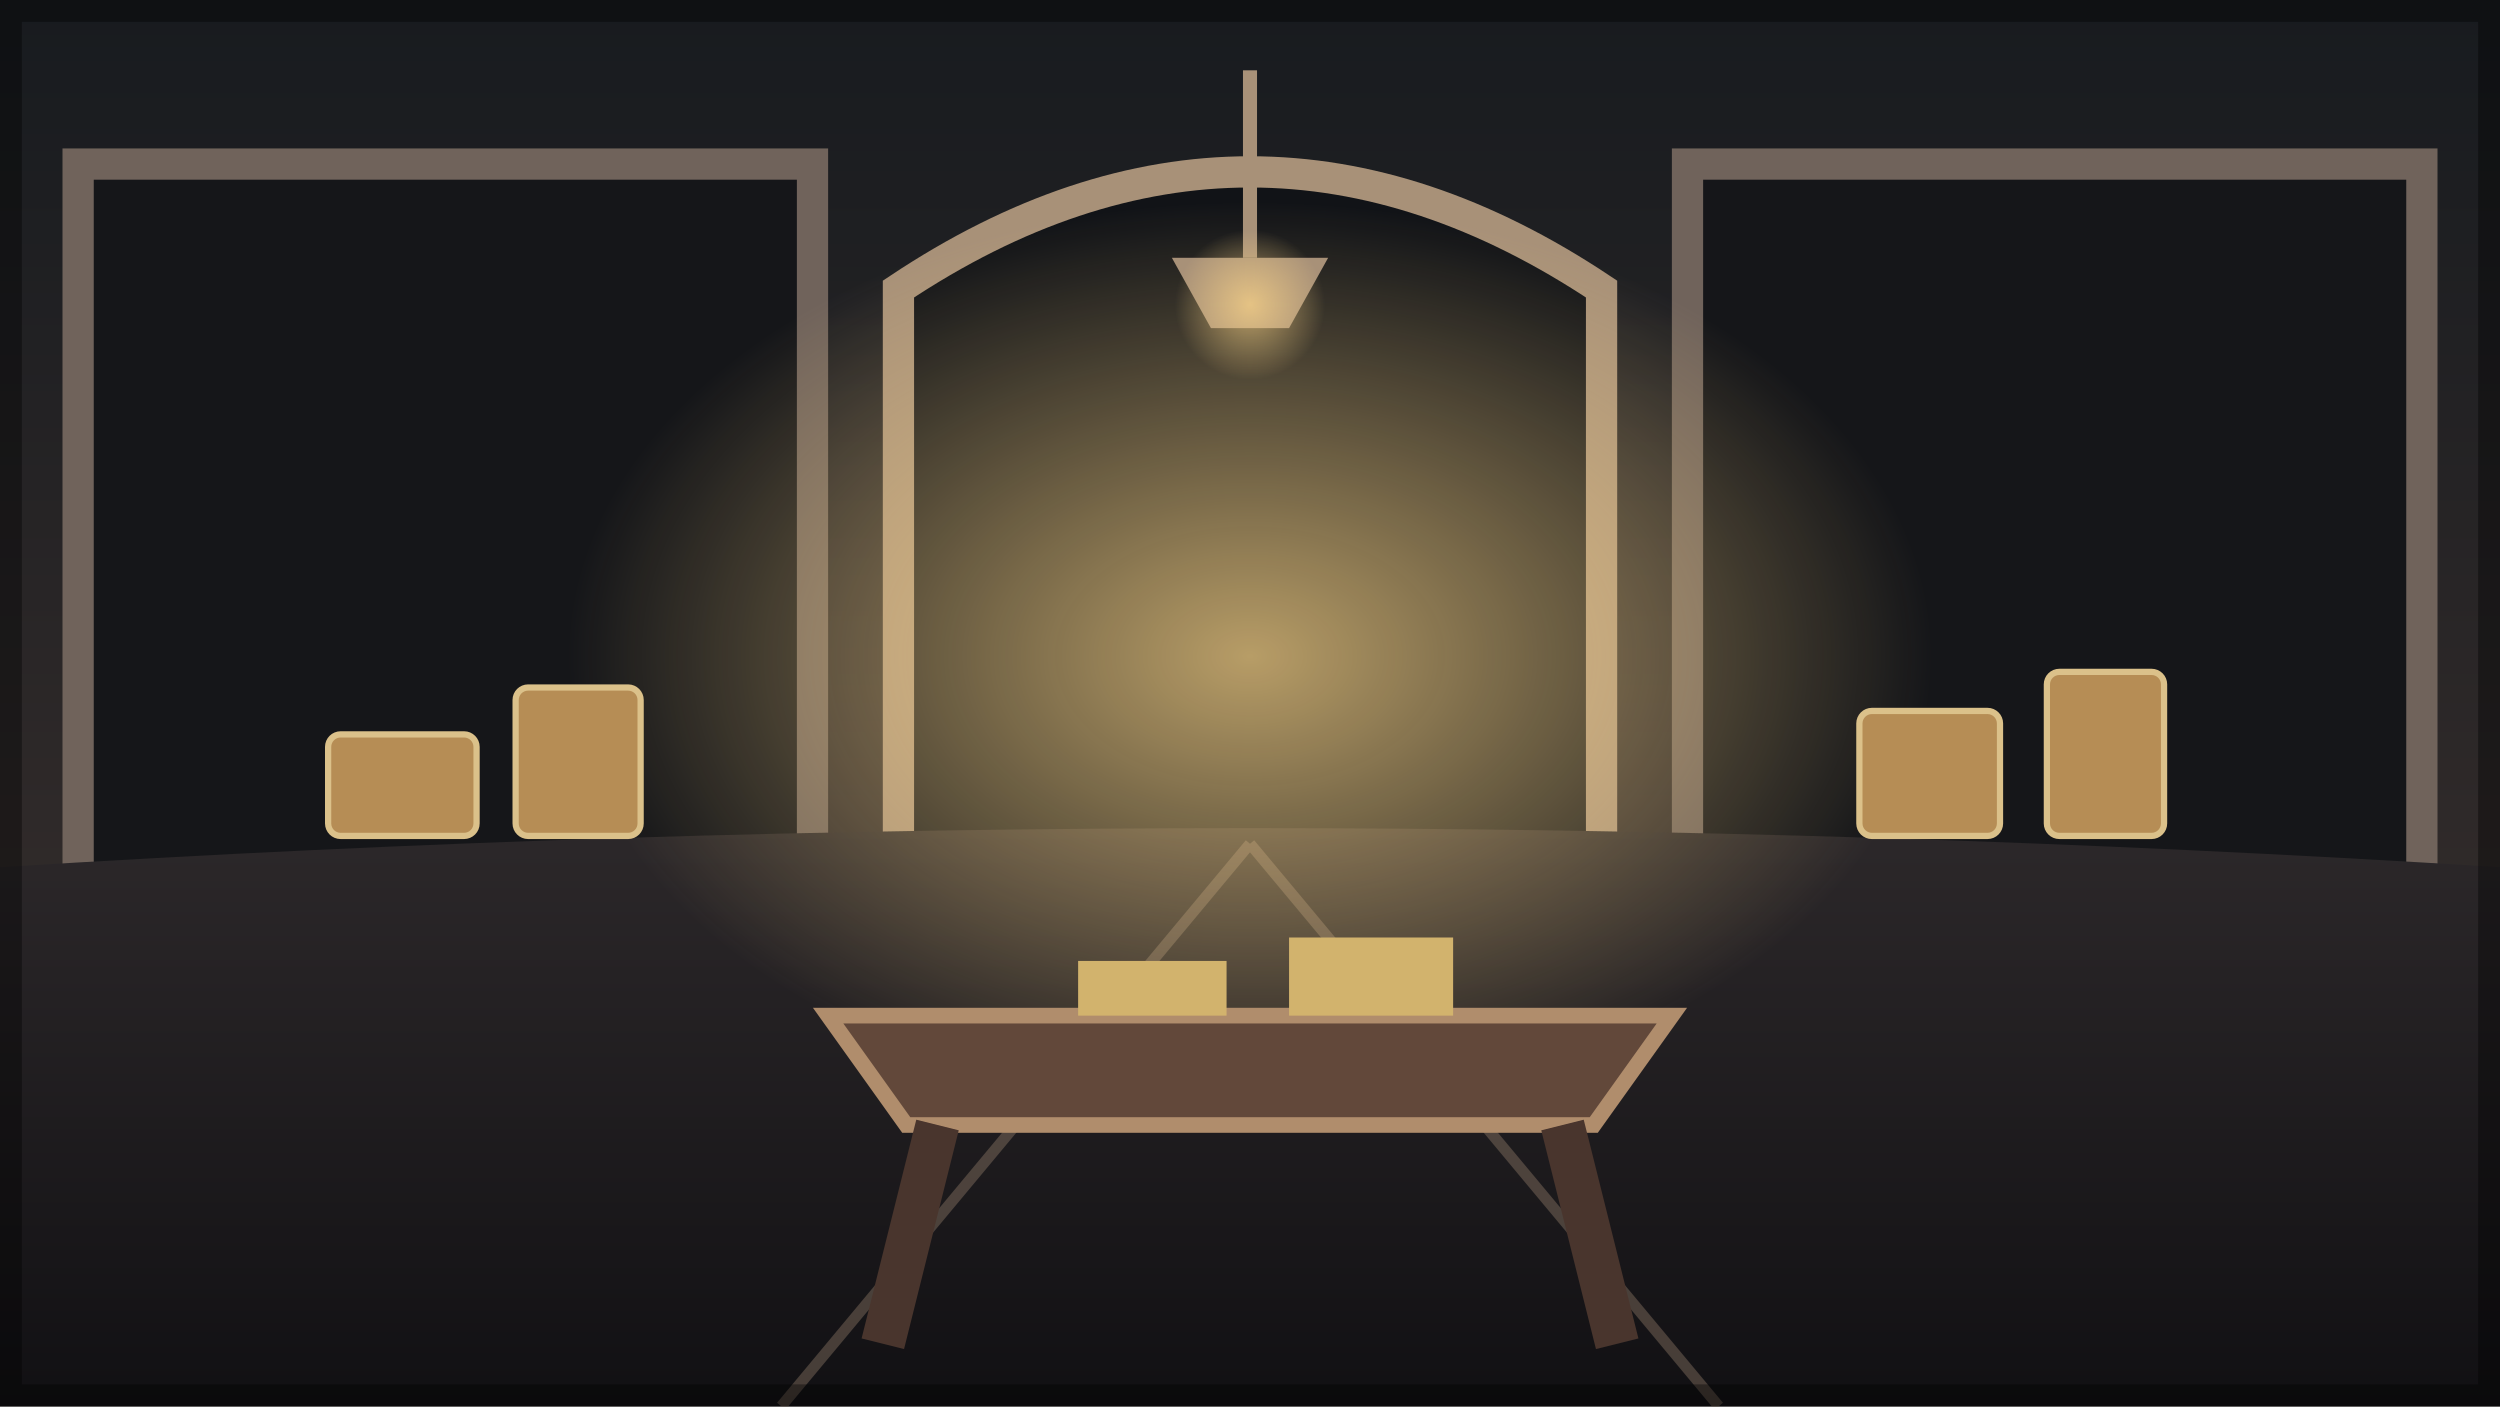
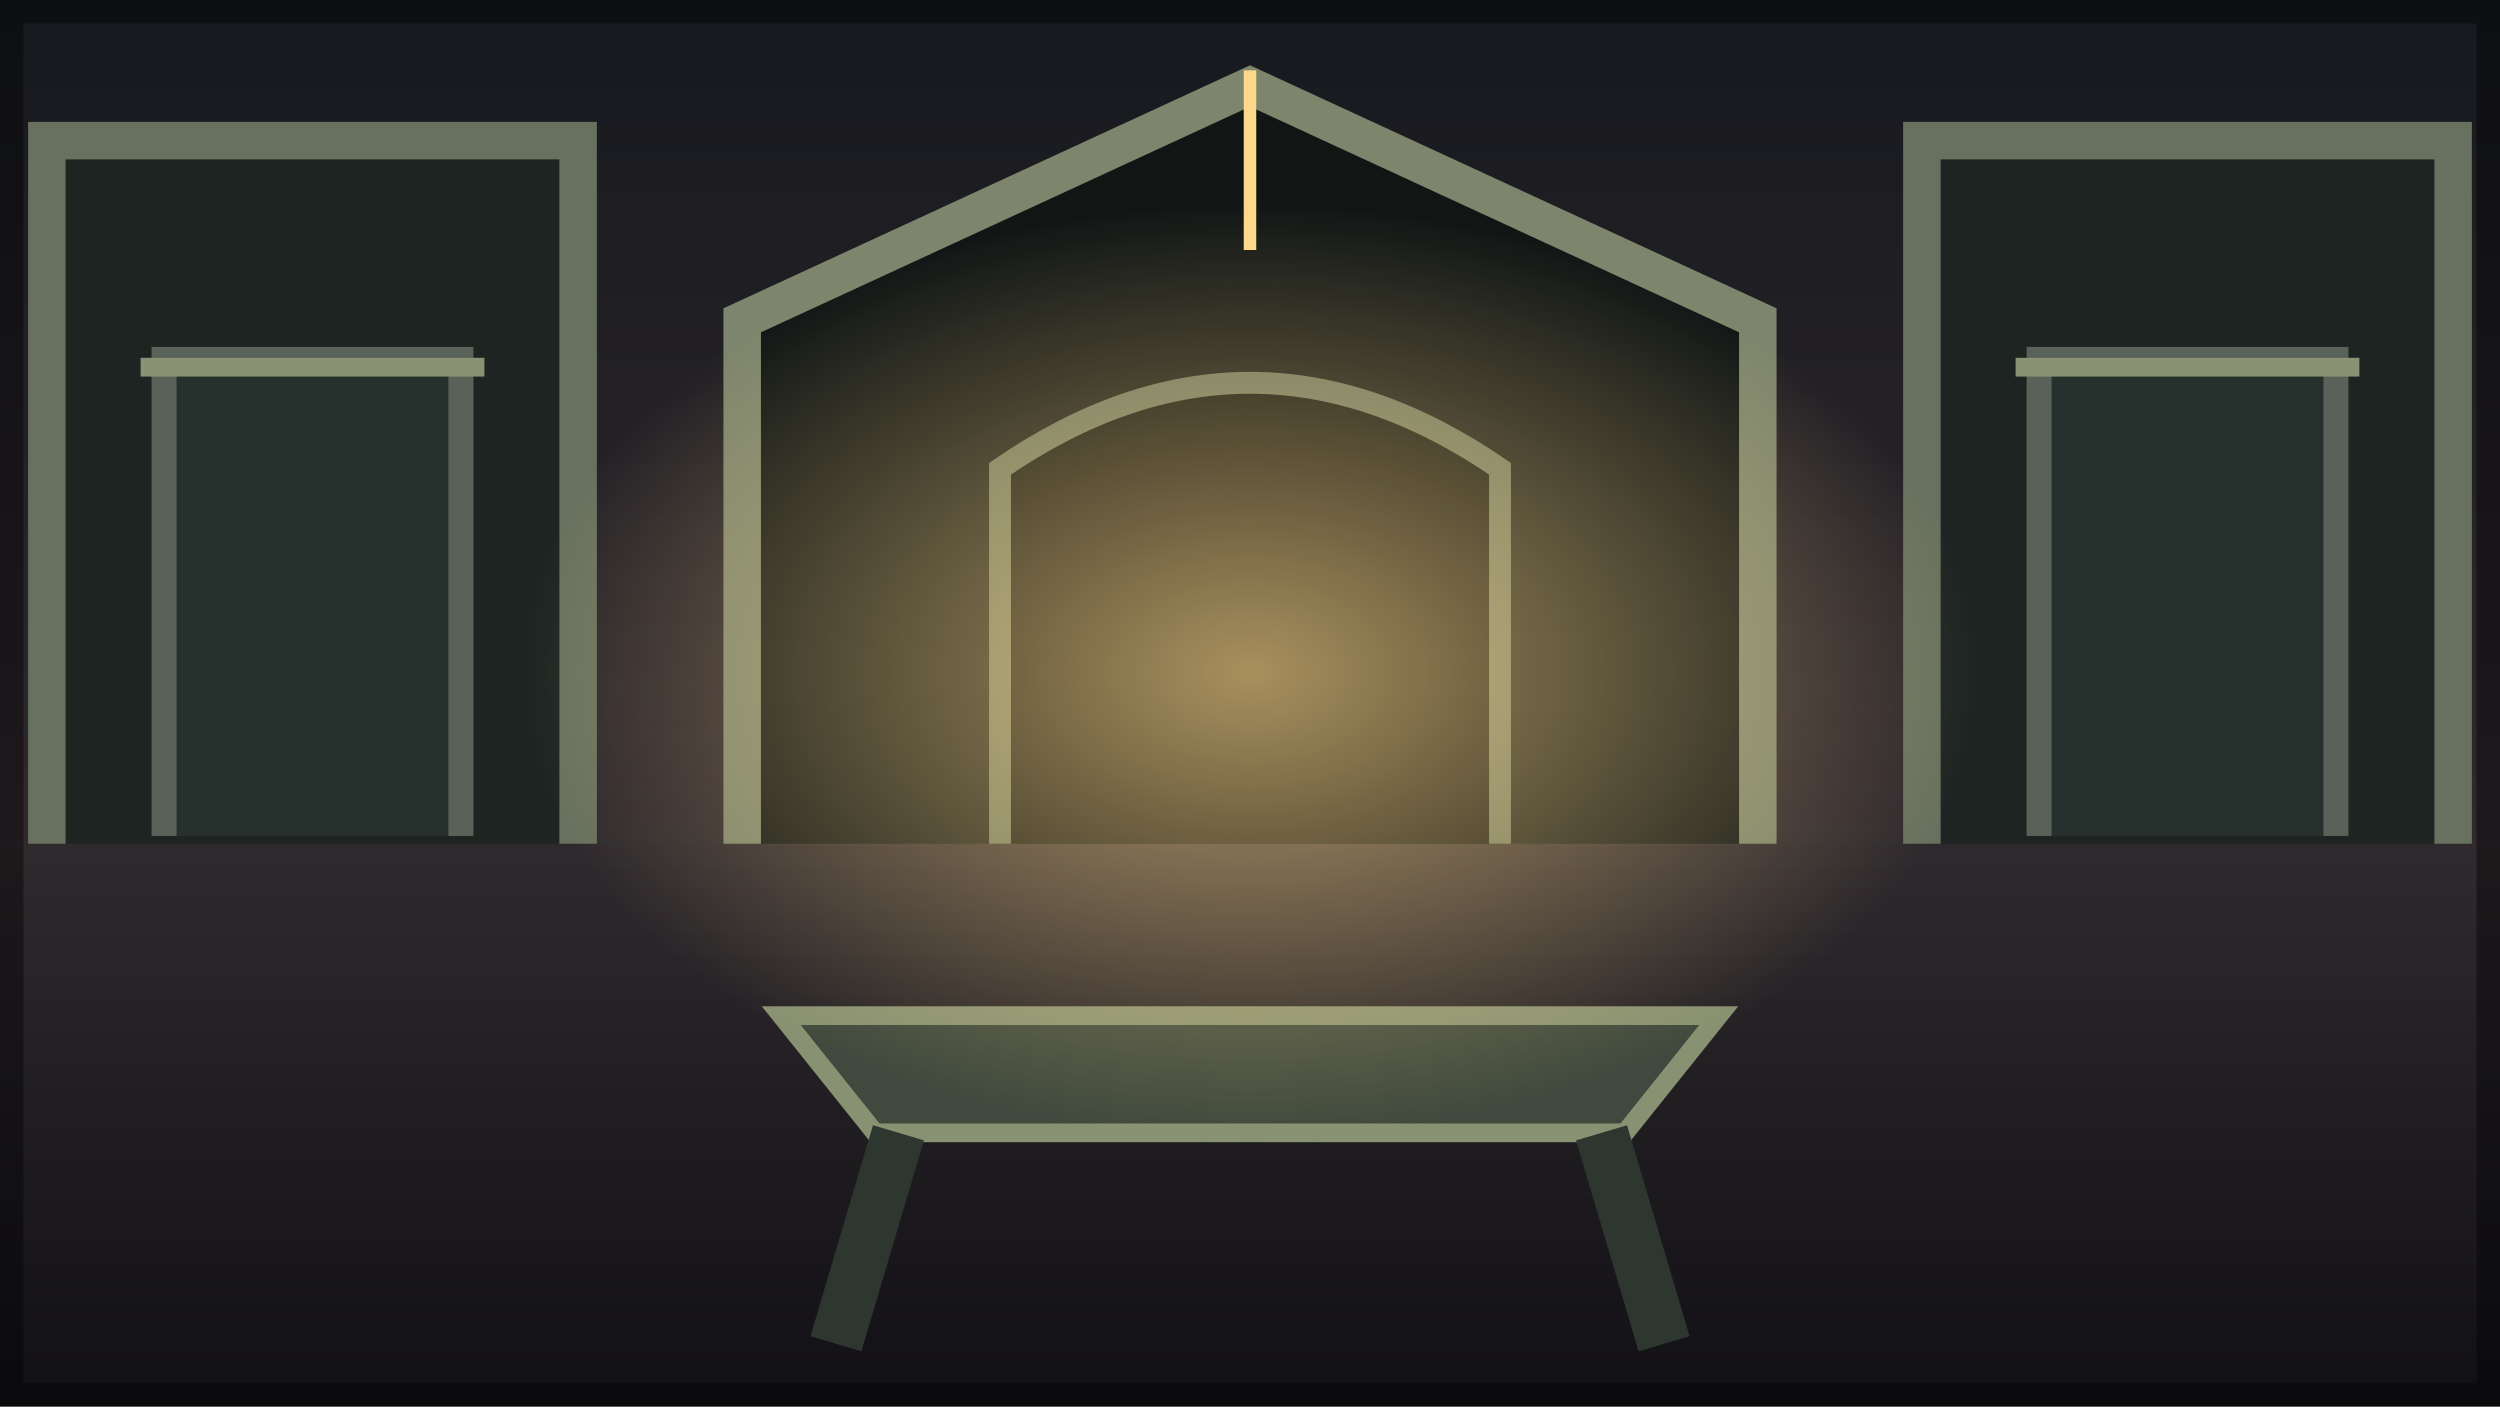
<svg xmlns="http://www.w3.org/2000/svg" width="1600" height="900" viewBox="0 0 1600 900">
  <defs>
    <linearGradient id="w" x2="0" y2="1">
-       <stop stop-color="#181b1f" />
-       <stop offset="1" stop-color="#3e3330" />
+       <stop stop-color="#17191e" />
+       <stop offset="1" stop-color="#403338" />
    </linearGradient>
    <linearGradient id="f" x2="0" y2="1">
-       <stop stop-color="#2c282a" />
-       <stop offset="1" stop-color="#111013" />
+       <stop stop-color="#302b2f" />
+       <stop offset="1" stop-color="#111014" />
    </linearGradient>
    <radialGradient id="g">
-       <stop stop-color="#ffd889" stop-opacity=".7" />
-       <stop offset="1" stop-color="#ffd889" stop-opacity="0" />
+       <stop stop-color="#ffd98b" stop-opacity=".65" />
+       <stop offset="1" stop-color="#ffd98b" stop-opacity="0" />
    </radialGradient>
  </defs>
  <rect width="1600" height="900" fill="url(#w)" />
-   <path d="M50 555V105H520V555" fill="#151619" stroke="#70635b" stroke-width="20" />
-   <path d="M1080 555V105H1550V555" fill="#151619" stroke="#70635b" stroke-width="20" />
-   <path d="M575 555V185Q800 35 1025 185V555" fill="#111317" stroke="#a89178" stroke-width="20" />
-   <path d="M0 555Q800 505 1600 555V900H0Z" fill="url(#f)" />
-   <g stroke="#a89178" stroke-opacity=".35" stroke-width="7">
-     <path d="M800 540L500 900M800 540L1100 900" />
-   </g>
-   <ellipse cx="800" cy="420" rx="440" ry="290" fill="url(#g)" />
-   <path d="M800 45V165" stroke="#a89178" stroke-width="9" />
-   <path d="M750 165H850L825 210H775Z" fill="#a89178" />
-   <circle cx="800" cy="195" r="48" fill="url(#g)" />
-   <path d="M530 650H1070L1020 720H580Z" fill="#62483a" stroke="#b08d6c" stroke-width="10" />
-   <path d="M600 720L565 860M1000 720L1035 860" stroke="#49352d" stroke-width="28" />
-   <g fill="#b68d55" stroke="#dbc18a" stroke-width="4">
-     <rect x="210" y="470" width="95" height="65" rx="8" />
-     <rect x="330" y="440" width="80" height="95" rx="8" />
-     <rect x="1190" y="455" width="90" height="80" rx="8" />
-     <rect x="1310" y="430" width="75" height="105" rx="8" />
-   </g>
-   <path d="M690 615h95v35h-95zM825 600h105v50H825z" fill="#d2b36d" />
-   <rect width="1600" height="900" fill="none" stroke="#000" stroke-opacity=".38" stroke-width="28" />
+   <path d="M0 545Q800 495 1600 545V900H0Z" fill="url(#f)" />
+   <path d="M30 540V90H370V540M1230 540V90H1570V540" fill="#1d2422" stroke="#68715f" stroke-width="24" />
+   <path d="M475 540V205L800 55L1125 205V540" fill="#111615" stroke="#7d856c" stroke-width="24" />
+   <path d="M640 540V300Q800 190 960 300V540" fill="#070b0b" stroke="#69745f" stroke-width="14" />
+   <path d="M105 535V230H295V535M1305 535V230H1495V535" fill="#26302c" stroke="#586258" stroke-width="16" />
+   <path d="M90 235H310M1290 235H1510" stroke="#8b9274" stroke-width="12" />
+   <path d="M500 650H1100L1040 725H560Z" fill="#3f493d" stroke="#889171" stroke-width="12" />
+   <path d="M575 725L535 860M1025 725L1065 860" stroke="#2d372f" stroke-width="34" />
+   <ellipse cx="800" cy="430" rx="470" ry="300" fill="url(#g)" />
+   <path d="M800 45V160" stroke="#ffd98b" stroke-width="8" />
+   <rect width="1600" height="900" fill="none" stroke="#000" stroke-opacity=".4" stroke-width="30" />
</svg>
